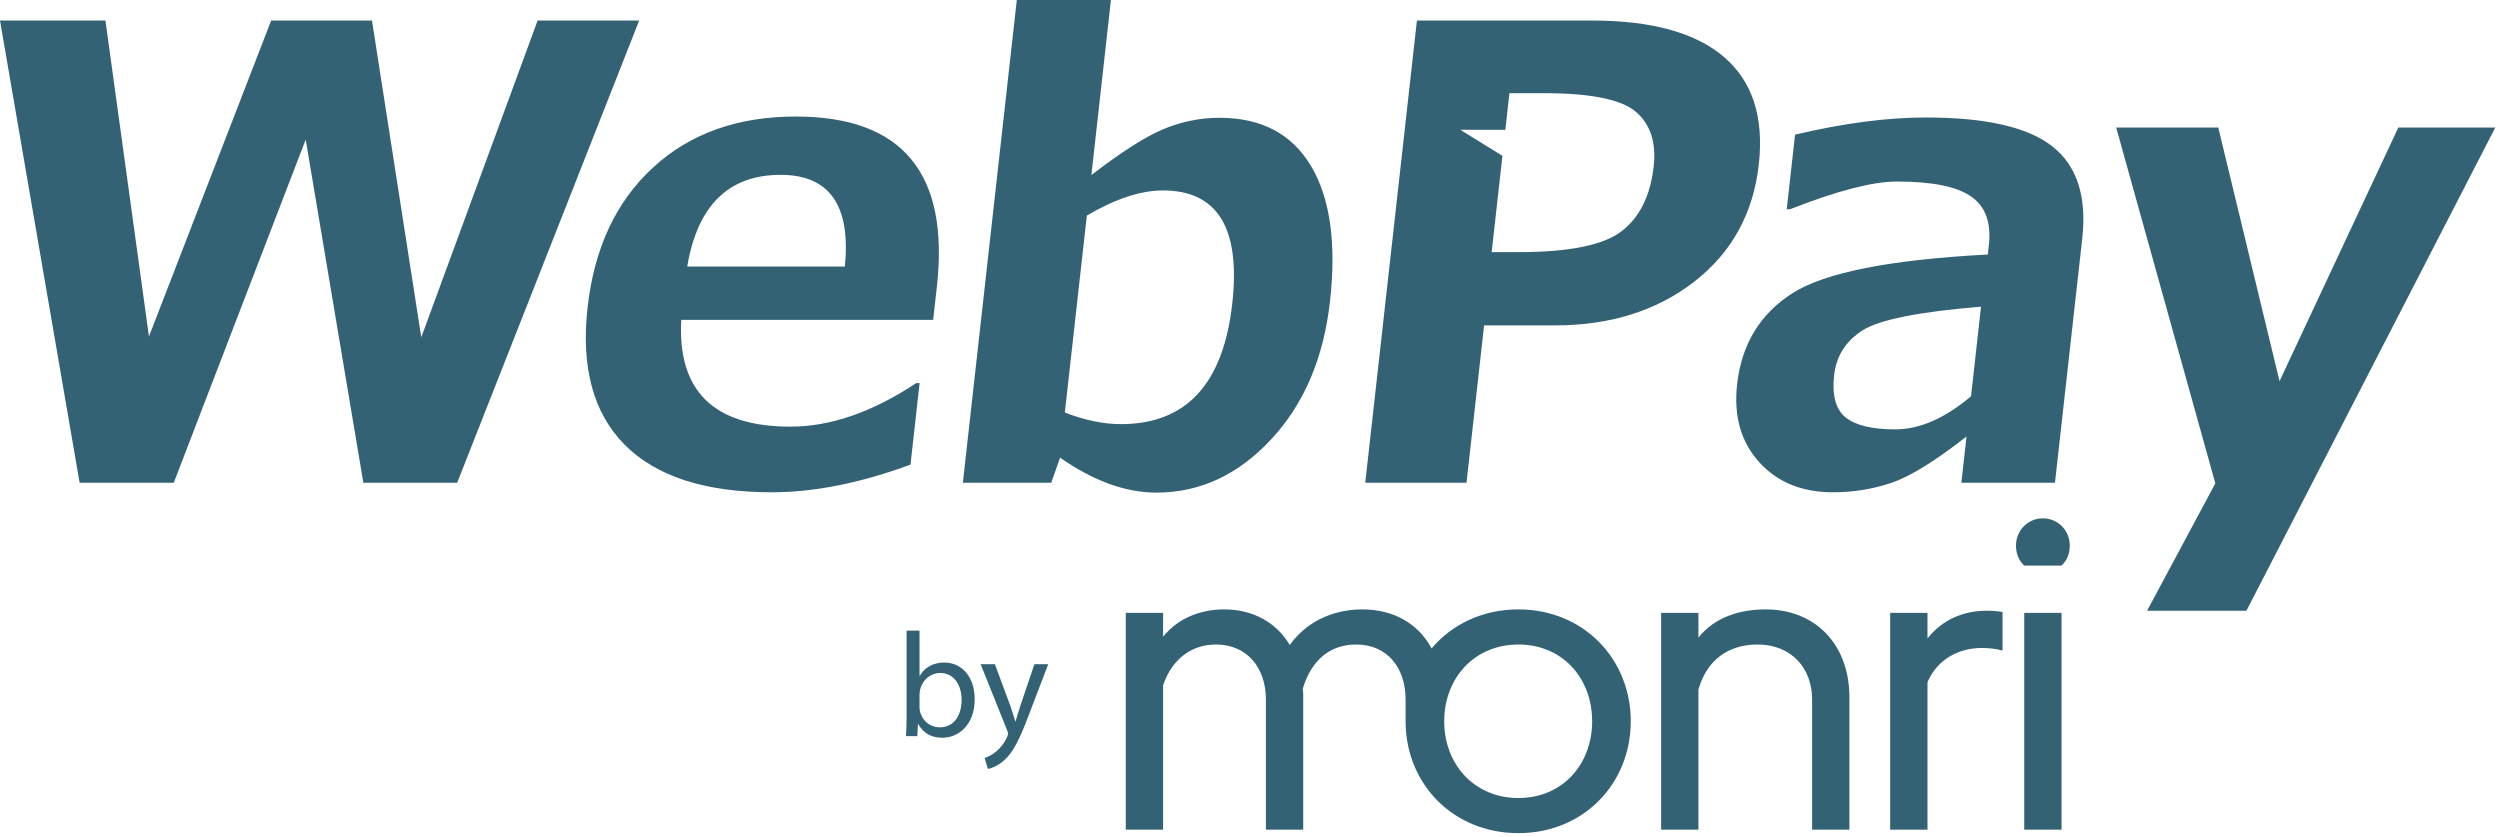
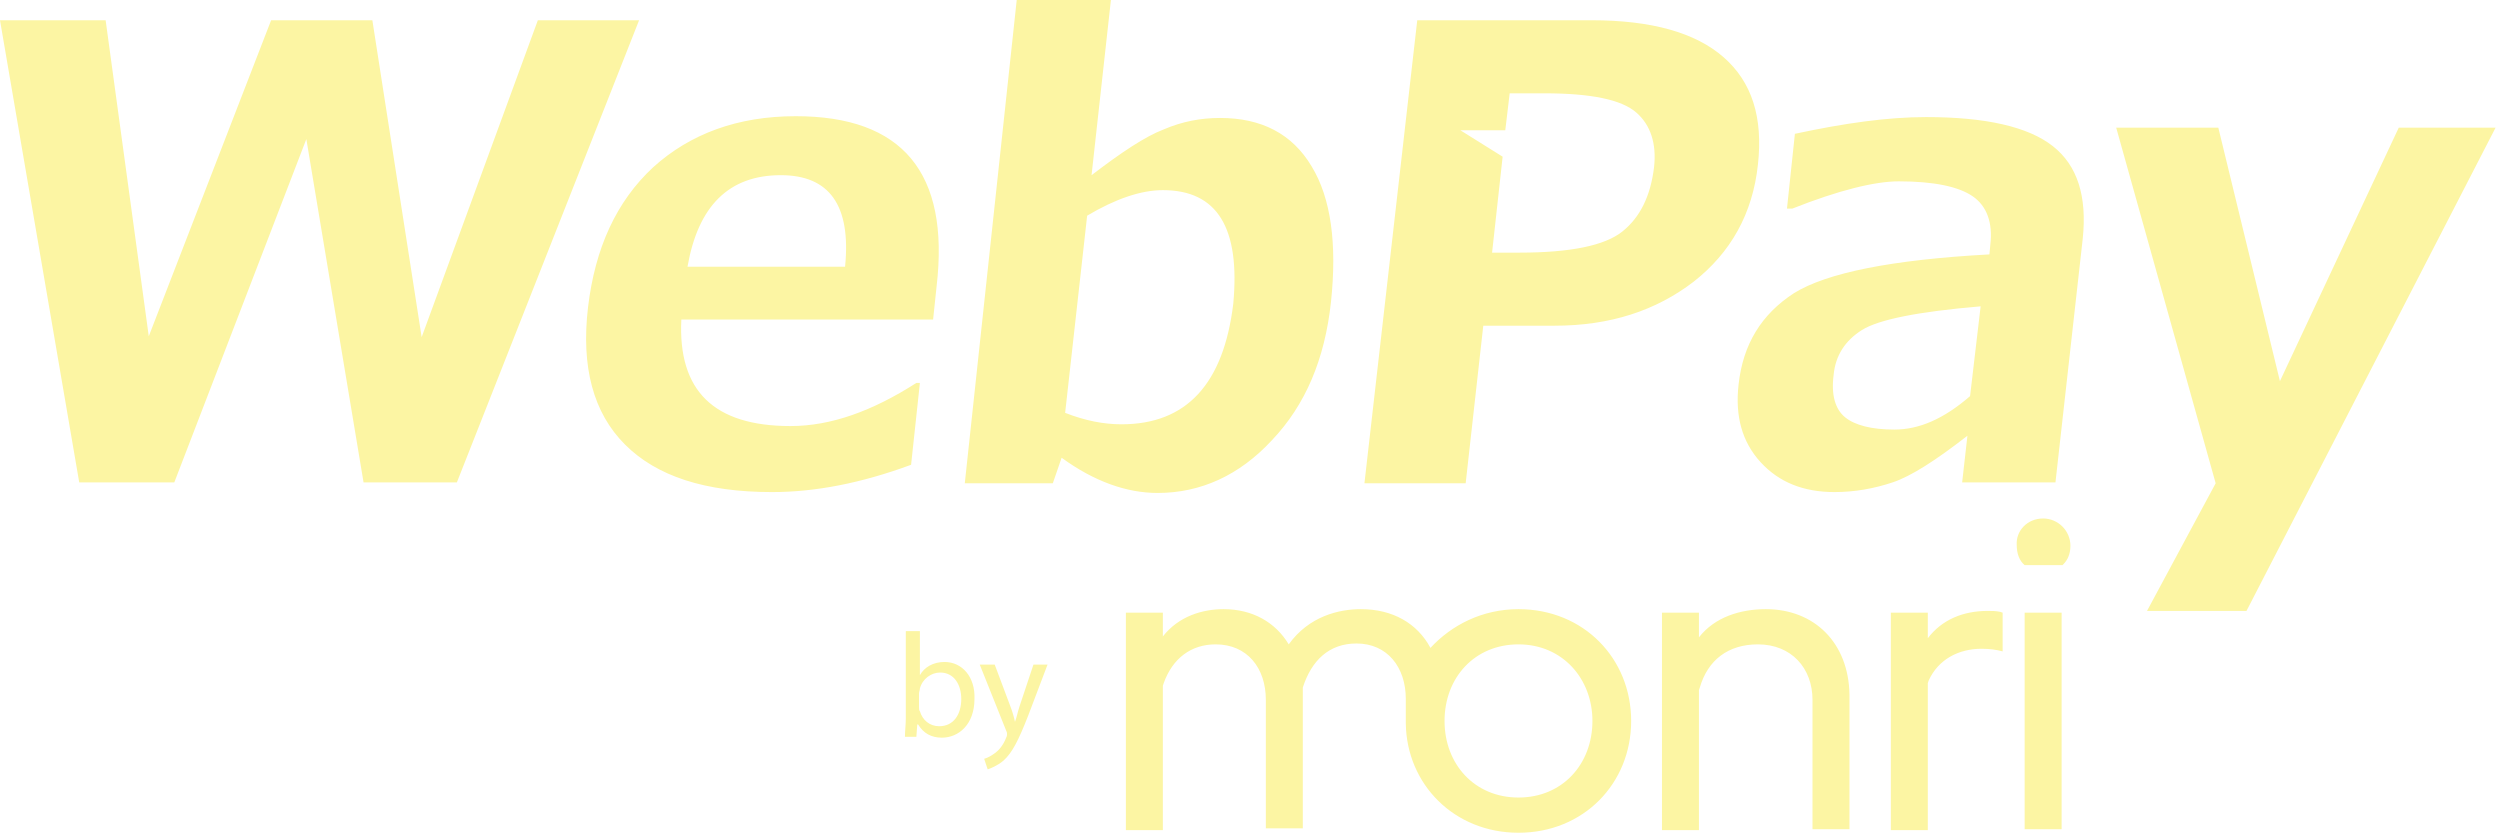
- <svg xmlns="http://www.w3.org/2000/svg" width="284px" height="95px" viewBox="0 0 284 95" version="1.1">
-   <g id="Page-1" stroke="none" stroke-width="1" fill="none" fill-rule="evenodd">
-     <path d="M172.49,69.227 C179.883,69.227 185.254,74.843 185.254,81.936 C185.254,89.029 179.883,94.644 172.49,94.644 C165.157,94.644 159.833,89.191 159.68,82.243 L159.677,81.936 L159.677,79.473 C159.677,75.877 157.607,73.217 154.058,73.217 C151.003,73.217 148.933,75.089 147.997,78.241 C148.034,78.5 148.043,78.759 148.045,78.997 L148.046,79.227 L148.046,94.251 L143.808,94.251 L143.808,79.473 C143.808,75.877 141.688,73.217 138.14,73.217 C135.371,73.217 133.25,74.835 132.224,77.579 L132.128,77.848 L132.128,94.251 L127.889,94.251 L127.889,69.621 L132.128,69.621 L132.128,72.331 C133.951,70.065 136.612,69.227 139.077,69.227 C142.329,69.227 144.99,70.705 146.518,73.266 C148.834,70.065 152.235,69.227 154.749,69.227 C158.346,69.227 161.106,70.853 162.634,73.66 C164.901,70.951 168.4,69.227 172.49,69.227 Z M234.191,69.621 L234.191,94.251 L229.953,94.251 L229.953,69.621 L234.191,69.621 Z M225.764,69.374 C226.237,69.374 226.711,69.406 227.159,69.469 L227.489,69.522 L227.489,73.907 C226.799,73.71 226.011,73.611 225.124,73.611 C222.551,73.611 220.209,74.854 219.076,77.251 L218.963,77.503 L218.963,94.251 L214.725,94.251 L214.725,69.621 L218.963,69.621 L218.963,72.528 C220.639,70.409 223.004,69.374 225.764,69.374 Z M200.581,69.227 C206.056,69.227 209.958,72.988 210.089,78.918 L210.093,79.227 L210.093,94.251 L205.855,94.251 L205.855,79.473 C205.855,75.877 203.489,73.217 199.645,73.217 C196.291,73.217 193.962,75.033 193.02,78.076 L192.942,78.34 L192.942,94.251 L188.704,94.251 L188.704,69.621 L192.942,69.621 L192.942,72.429 C194.815,70.065 197.723,69.227 200.581,69.227 Z M172.49,73.217 C167.464,73.217 164.063,77.059 164.063,81.936 C164.063,86.813 167.464,90.654 172.49,90.654 C177.517,90.654 180.868,86.813 180.868,81.936 C180.868,77.059 177.517,73.217 172.49,73.217 Z M113.019,75.451 L114.808,80.279 C114.994,80.82 115.197,81.461 115.332,81.951 L115.332,81.951 L115.365,81.951 C115.517,81.461 115.686,80.836 115.889,80.245 L115.889,80.245 L117.51,75.451 L119.08,75.451 L116.851,81.275 C115.787,84.078 115.061,85.513 114.048,86.391 C113.322,87.033 112.596,87.286 112.225,87.354 L112.225,87.354 L111.853,86.104 C112.225,85.986 112.715,85.75 113.154,85.378 C113.559,85.058 114.065,84.484 114.403,83.724 C114.471,83.572 114.521,83.453 114.521,83.369 C114.521,83.285 114.487,83.166 114.42,82.981 L114.42,82.981 L111.398,75.451 L113.019,75.451 Z M104.458,71.635 L104.458,76.767 L104.492,76.767 C105.016,75.856 105.961,75.265 107.278,75.265 C109.304,75.265 110.739,76.953 110.722,79.435 C110.722,82.356 108.882,83.808 107.059,83.808 C105.877,83.808 104.931,83.352 104.323,82.272 L104.323,82.272 L104.273,82.272 L104.205,83.622 L102.922,83.622 C102.956,83.065 102.99,82.238 102.99,81.512 L102.99,81.512 L102.99,71.635 L104.458,71.635 Z M106.805,76.447 C105.792,76.447 104.847,77.139 104.543,78.27 C104.509,78.439 104.458,78.642 104.458,78.878 L104.458,78.878 L104.458,80.347 C104.458,80.532 104.492,80.718 104.526,80.887 C104.813,81.917 105.674,82.626 106.755,82.626 C108.308,82.626 109.237,81.36 109.237,79.486 C109.237,77.848 108.392,76.447 106.805,76.447 Z M251.994,14.486 L258.954,43.305 L272.451,14.486 L283.465,14.486 L255.196,69.376 L243.909,69.376 L251.662,54.913 L240.398,14.486 L251.994,14.486 Z M232.072,58.883 C233.797,58.883 235.127,60.262 235.127,61.986 C235.127,62.85 234.834,63.588 234.323,64.122 L234.191,64.252 L229.953,64.252 C229.362,63.71 229.017,62.922 229.017,61.986 C229.017,60.262 230.347,58.883 232.072,58.883 Z M126.202,5.68434189e-14 L123.98,19.886 C127.388,17.27 130.117,15.521 132.175,14.665 C134.233,13.808 136.363,13.38 138.539,13.38 C143.285,13.38 146.744,15.2 148.929,18.851 C151.103,22.491 151.827,27.617 151.089,34.218 C150.367,40.676 148.141,45.91 144.385,49.929 C140.641,53.95 136.302,55.96 131.377,55.96 C127.845,55.96 124.2,54.627 120.427,51.987 L119.418,54.842 L109.38,54.842 L115.51,5.68434189e-14 L126.202,5.68434189e-14 Z M90.392,13.238 C102.523,13.238 107.869,19.684 106.428,32.577 L106.007,36.335 L77.391,36.335 C76.951,44.423 81.09,48.467 89.796,48.467 C94.352,48.467 99.115,46.813 104.086,43.519 L104.467,43.519 L103.431,52.784 C97.738,54.877 92.484,55.924 87.678,55.924 C80.102,55.924 74.536,54.116 70.965,50.524 C67.395,46.92 65.99,41.723 66.747,34.944 C67.5,28.212 69.972,22.907 74.174,19.042 C78.365,15.176 83.779,13.238 90.392,13.238 Z M218.777,13.345 C225.581,13.345 230.383,14.439 233.158,16.639 C235.946,18.828 237.078,22.325 236.543,27.105 L233.443,54.842 L222.81,54.842 L223.398,49.584 C219.814,52.392 216.964,54.152 214.852,54.853 C212.738,55.567 210.534,55.924 208.227,55.924 C204.706,55.924 201.896,54.782 199.833,52.487 C197.769,50.203 196.933,47.254 197.335,43.661 C197.844,39.106 199.942,35.657 203.631,33.302 C207.318,30.959 214.713,29.496 225.815,28.913 L225.936,27.831 C226.218,25.31 225.556,23.466 223.934,22.336 C222.325,21.194 219.51,20.623 215.49,20.623 C212.743,20.623 208.701,21.67 203.365,23.763 L202.972,23.763 L203.919,15.295 C209.453,13.987 214.413,13.345 218.777,13.345 Z M11.977,2.331 L16.921,38.226 L30.805,2.331 L42.258,2.331 L47.857,38.322 L61.074,2.331 L72.611,2.331 L51.934,54.842 L41.277,54.842 L34.728,15.854 L19.738,54.842 L9.045,54.842 L0,2.331 L11.977,2.331 Z M180.825,2.331 C187.64,2.331 192.646,3.723 195.869,6.494 C199.092,9.265 200.397,13.333 199.8,18.673 C199.177,24.251 196.731,28.687 192.459,32.006 C188.188,35.312 182.913,36.965 176.645,36.965 L168.593,36.965 L166.595,54.842 L155.093,54.842 L160.963,2.331 L180.825,2.331 Z M225.046,34.837 C217.964,35.419 213.474,36.323 211.578,37.536 C209.669,38.761 208.6,40.45 208.358,42.615 C208.102,44.91 208.541,46.516 209.665,47.42 C210.8,48.324 212.677,48.776 215.305,48.776 C218.065,48.776 220.94,47.527 223.908,45.018 L225.046,34.837 Z M132.11,21.635 C129.588,21.635 126.699,22.586 123.465,24.489 L120.965,46.861 C123.233,47.741 125.361,48.181 127.335,48.181 C134.744,48.181 138.964,43.626 139.985,34.492 C140.944,25.916 138.318,21.635 132.11,21.635 Z M88.676,19.862 C82.777,19.862 79.237,23.335 78.068,30.281 L95.98,30.281 C96.661,23.335 94.231,19.862 88.676,19.862 Z M175.406,10.585 L171.47,10.585 L171.005,14.749 L165.899,14.749 L170.675,17.7 L169.452,28.64 L172.52,28.64 C178.289,28.64 182.184,27.843 184.241,26.249 C186.287,24.655 187.487,22.217 187.857,18.911 C188.159,16.199 187.499,14.13 185.849,12.714 C184.211,11.299 180.735,10.585 175.406,10.585 Z" id="webpay" fill="#346275" />
+ <svg xmlns="http://www.w3.org/2000/svg" version="1.1" id="Layer_1" x="0px" y="0px" viewBox="0 0 284 95" style="enable-background:new 0 0 284 95;" xml:space="preserve">
+   <style type="text/css">
+ 	.st0{fill-rule:evenodd;clip-rule:evenodd;fill:#FCF5A3;}
+ </style>
+   <g id="Page-1">
+     <path id="webpay" class="st0" d="M172.5,69.2c7.4,0,12.8,5.6,12.8,12.7c0,7.1-5.4,12.7-12.8,12.7c-7.3,0-12.7-5.5-12.8-12.4l0-0.3   v-2.5c0-3.6-2.1-6.3-5.6-6.3c-3.1,0-5.1,1.9-6.1,5c0,0.3,0,0.5,0,0.8l0,0.2v15h-4.2V79.5c0-3.6-2.1-6.3-5.7-6.3   c-2.8,0-4.9,1.6-5.9,4.4l-0.1,0.3v16.4h-4.2V69.6h4.2v2.7c1.8-2.3,4.5-3.1,6.9-3.1c3.3,0,5.9,1.5,7.4,4c2.3-3.2,5.7-4,8.2-4   c3.6,0,6.4,1.6,7.9,4.4C164.9,71,168.4,69.2,172.5,69.2z M234.2,69.6v24.6H230V69.6H234.2z M225.8,69.4c0.5,0,0.9,0,1.4,0.1   l0.3,0.1v4.4c-0.7-0.2-1.5-0.3-2.4-0.3c-2.6,0-4.9,1.2-6,3.6l-0.1,0.3v16.7h-4.2V69.6h4.2v2.9C220.6,70.4,223,69.4,225.8,69.4z    M200.6,69.2c5.5,0,9.4,3.8,9.5,9.7l0,0.3v15h-4.2V79.5c0-3.6-2.4-6.3-6.2-6.3c-3.4,0-5.7,1.8-6.6,4.9l-0.1,0.3v15.9h-4.2V69.6h4.2   v2.8C194.8,70.1,197.7,69.2,200.6,69.2z M172.5,73.2c-5,0-8.4,3.8-8.4,8.7c0,4.9,3.4,8.7,8.4,8.7s8.4-3.8,8.4-8.7   C180.9,77.1,177.5,73.2,172.5,73.2z M113,75.5l1.8,4.8c0.2,0.5,0.4,1.2,0.5,1.7l0,0h0c0.2-0.5,0.3-1.1,0.5-1.7l0,0l1.6-4.8h1.6   l-2.2,5.8c-1.1,2.8-1.8,4.2-2.8,5.1c-0.7,0.6-1.5,0.9-1.8,1l0,0l-0.4-1.2c0.4-0.1,0.9-0.4,1.3-0.7c0.4-0.3,0.9-0.9,1.2-1.7   c0.1-0.2,0.1-0.3,0.1-0.4c0-0.1,0-0.2-0.1-0.4l0,0l-3-7.5H113z M104.5,71.6v5.1h0c0.5-0.9,1.5-1.5,2.8-1.5c2,0,3.5,1.7,3.4,4.2   c0,2.9-1.8,4.4-3.7,4.4c-1.2,0-2.1-0.5-2.7-1.5l0,0h-0.1l-0.1,1.4h-1.3c0-0.6,0.1-1.4,0.1-2.1l0,0v-9.9H104.5z M106.8,76.4   c-1,0-2,0.7-2.3,1.8c0,0.2-0.1,0.4-0.1,0.6l0,0v1.5c0,0.2,0,0.4,0.1,0.5c0.3,1,1.1,1.7,2.2,1.7c1.6,0,2.5-1.3,2.5-3.1   C109.2,77.8,108.4,76.4,106.8,76.4z M252,14.5l7,28.8l13.5-28.8h11l-28.3,54.9h-11.3l7.8-14.5l-11.3-40.4H252z M232.1,58.9   c1.7,0,3.1,1.4,3.1,3.1c0,0.9-0.3,1.6-0.8,2.1l-0.1,0.1H230c-0.6-0.5-0.9-1.3-0.9-2.3C229,60.3,230.3,58.9,232.1,58.9z M126.2,0   L124,19.9c3.4-2.6,6.1-4.4,8.2-5.2c2.1-0.9,4.2-1.3,6.4-1.3c4.7,0,8.2,1.8,10.4,5.5c2.2,3.6,2.9,8.8,2.2,15.4   c-0.7,6.5-2.9,11.7-6.7,15.7c-3.7,4-8.1,6-13,6c-3.5,0-7.2-1.3-10.9-4l-1,2.9h-10L115.5,0H126.2z M90.4,13.2   c12.1,0,17.5,6.4,16,19.3l-0.4,3.8H77.4c-0.4,8.1,3.7,12.1,12.4,12.1c4.6,0,9.3-1.7,14.3-4.9h0.4l-1,9.3   c-5.7,2.1-10.9,3.1-15.8,3.1c-7.6,0-13.1-1.8-16.7-5.4c-3.6-3.6-5-8.8-4.2-15.6c0.8-6.7,3.2-12,7.4-15.9   C78.4,15.2,83.8,13.2,90.4,13.2z M218.8,13.3c6.8,0,11.6,1.1,14.4,3.3c2.8,2.2,3.9,5.7,3.4,10.5l-3.1,27.7h-10.6l0.6-5.3   c-3.6,2.8-6.4,4.6-8.5,5.3c-2.1,0.7-4.3,1.1-6.6,1.1c-3.5,0-6.3-1.1-8.4-3.4c-2.1-2.3-2.9-5.2-2.5-8.8c0.5-4.6,2.6-8,6.3-10.4   c3.7-2.3,11.1-3.8,22.2-4.4l0.1-1.1c0.3-2.5-0.4-4.4-2-5.5c-1.6-1.1-4.4-1.7-8.4-1.7c-2.7,0-6.8,1-12.1,3.1H203l0.9-8.5   C209.5,14,214.4,13.3,218.8,13.3z M12,2.3l4.9,35.9L30.8,2.3h11.5l5.6,36l13.2-36h11.5L51.9,54.8H41.3l-6.5-39l-15,39H9L0,2.3H12z    M180.8,2.3c6.8,0,11.8,1.4,15,4.2c3.2,2.8,4.5,6.8,3.9,12.2c-0.6,5.6-3.1,10-7.3,13.3c-4.3,3.3-9.5,5-15.8,5h-8.1l-2,17.9h-11.5   L161,2.3H180.8z M225,34.8c-7.1,0.6-11.6,1.5-13.5,2.7c-1.9,1.2-3,2.9-3.2,5.1c-0.3,2.3,0.2,3.9,1.3,4.8c1.1,0.9,3,1.4,5.6,1.4   c2.8,0,5.6-1.2,8.6-3.8L225,34.8z M132.1,21.6c-2.5,0-5.4,1-8.6,2.9L121,46.9c2.3,0.9,4.4,1.3,6.4,1.3c7.4,0,11.6-4.6,12.7-13.7   C140.9,25.9,138.3,21.6,132.1,21.6z M88.7,19.9c-5.9,0-9.4,3.5-10.6,10.4H96C96.7,23.3,94.2,19.9,88.7,19.9z M175.4,10.6h-3.9   l-0.5,4.2h-5.1l4.8,3l-1.2,10.9h3.1c5.8,0,9.7-0.8,11.7-2.4c2-1.6,3.2-4,3.6-7.3c0.3-2.7-0.4-4.8-2-6.2   C184.2,11.3,180.7,10.6,175.4,10.6z" />
  </g>
</svg>
